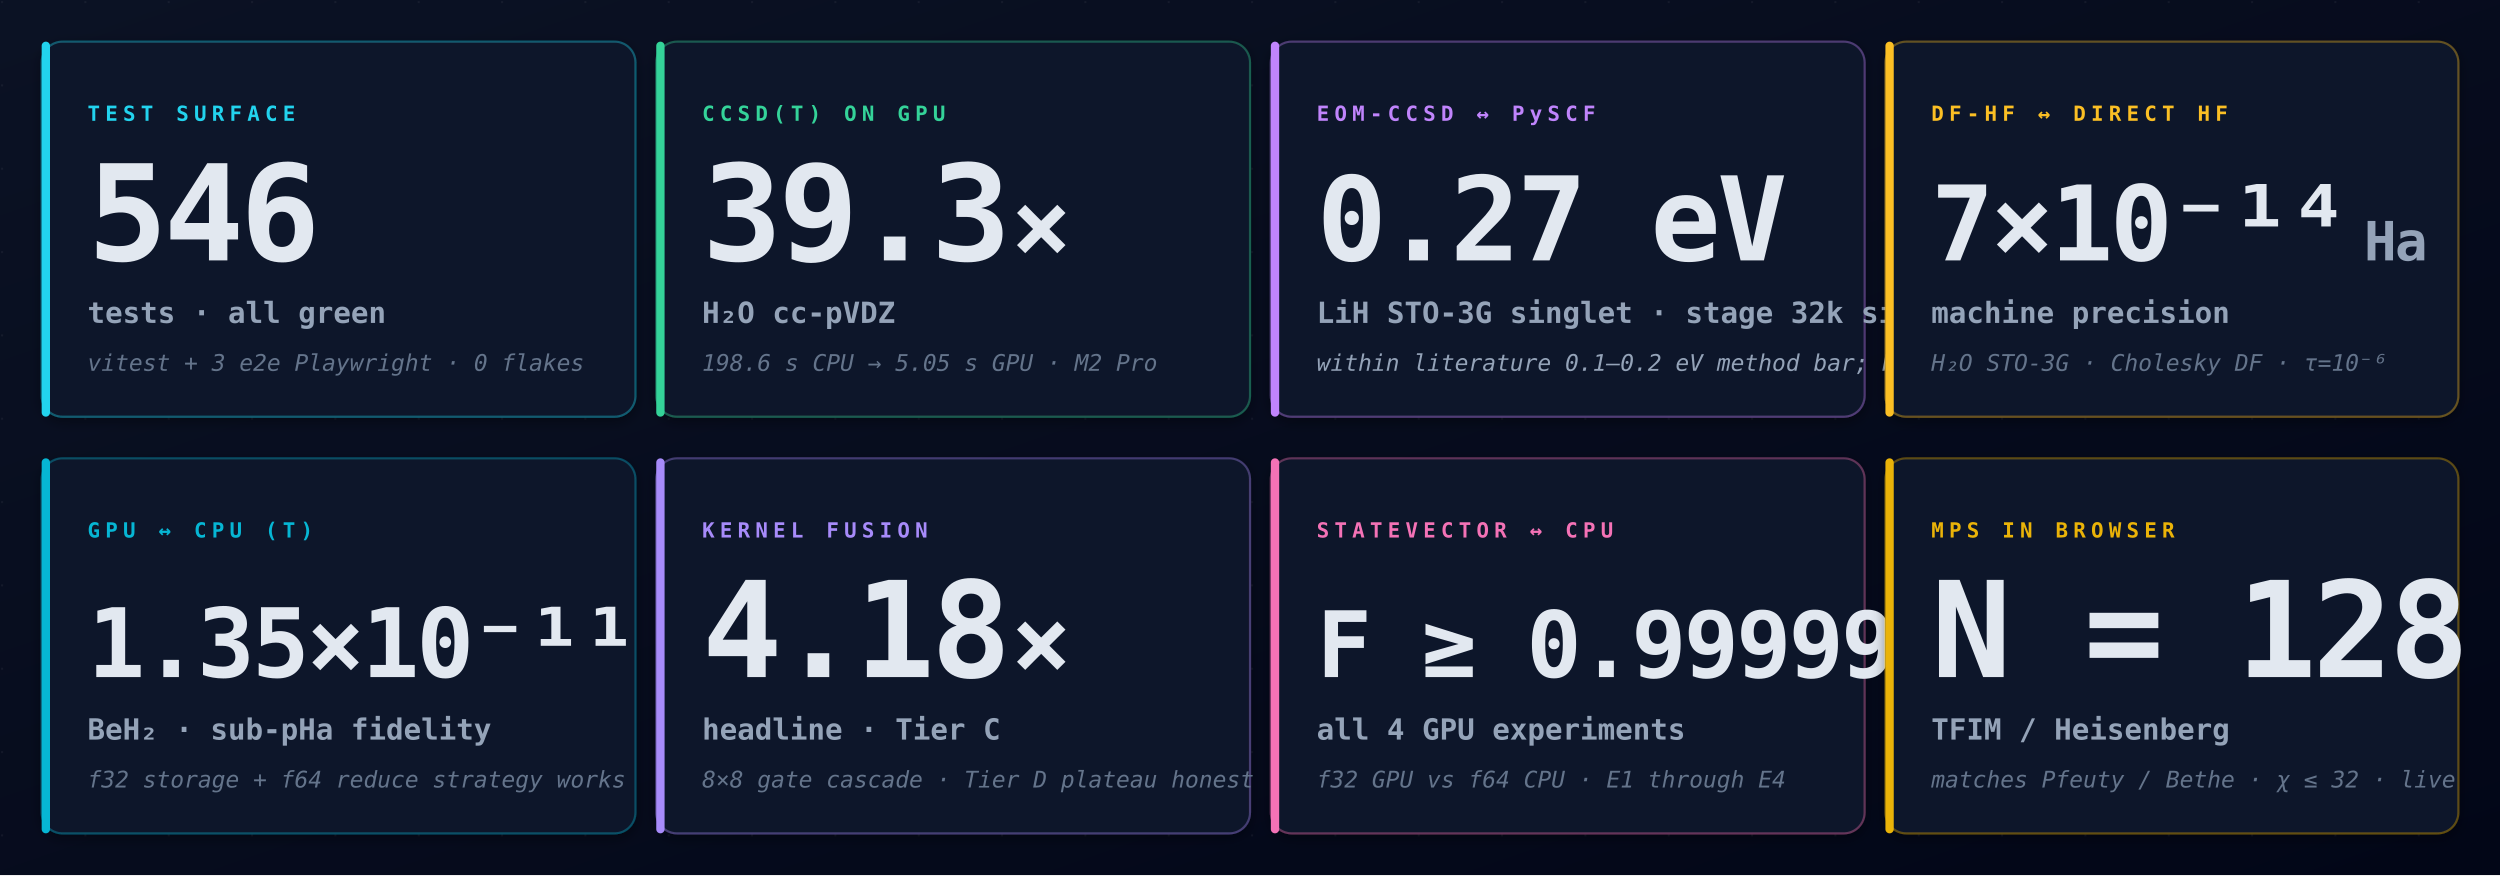
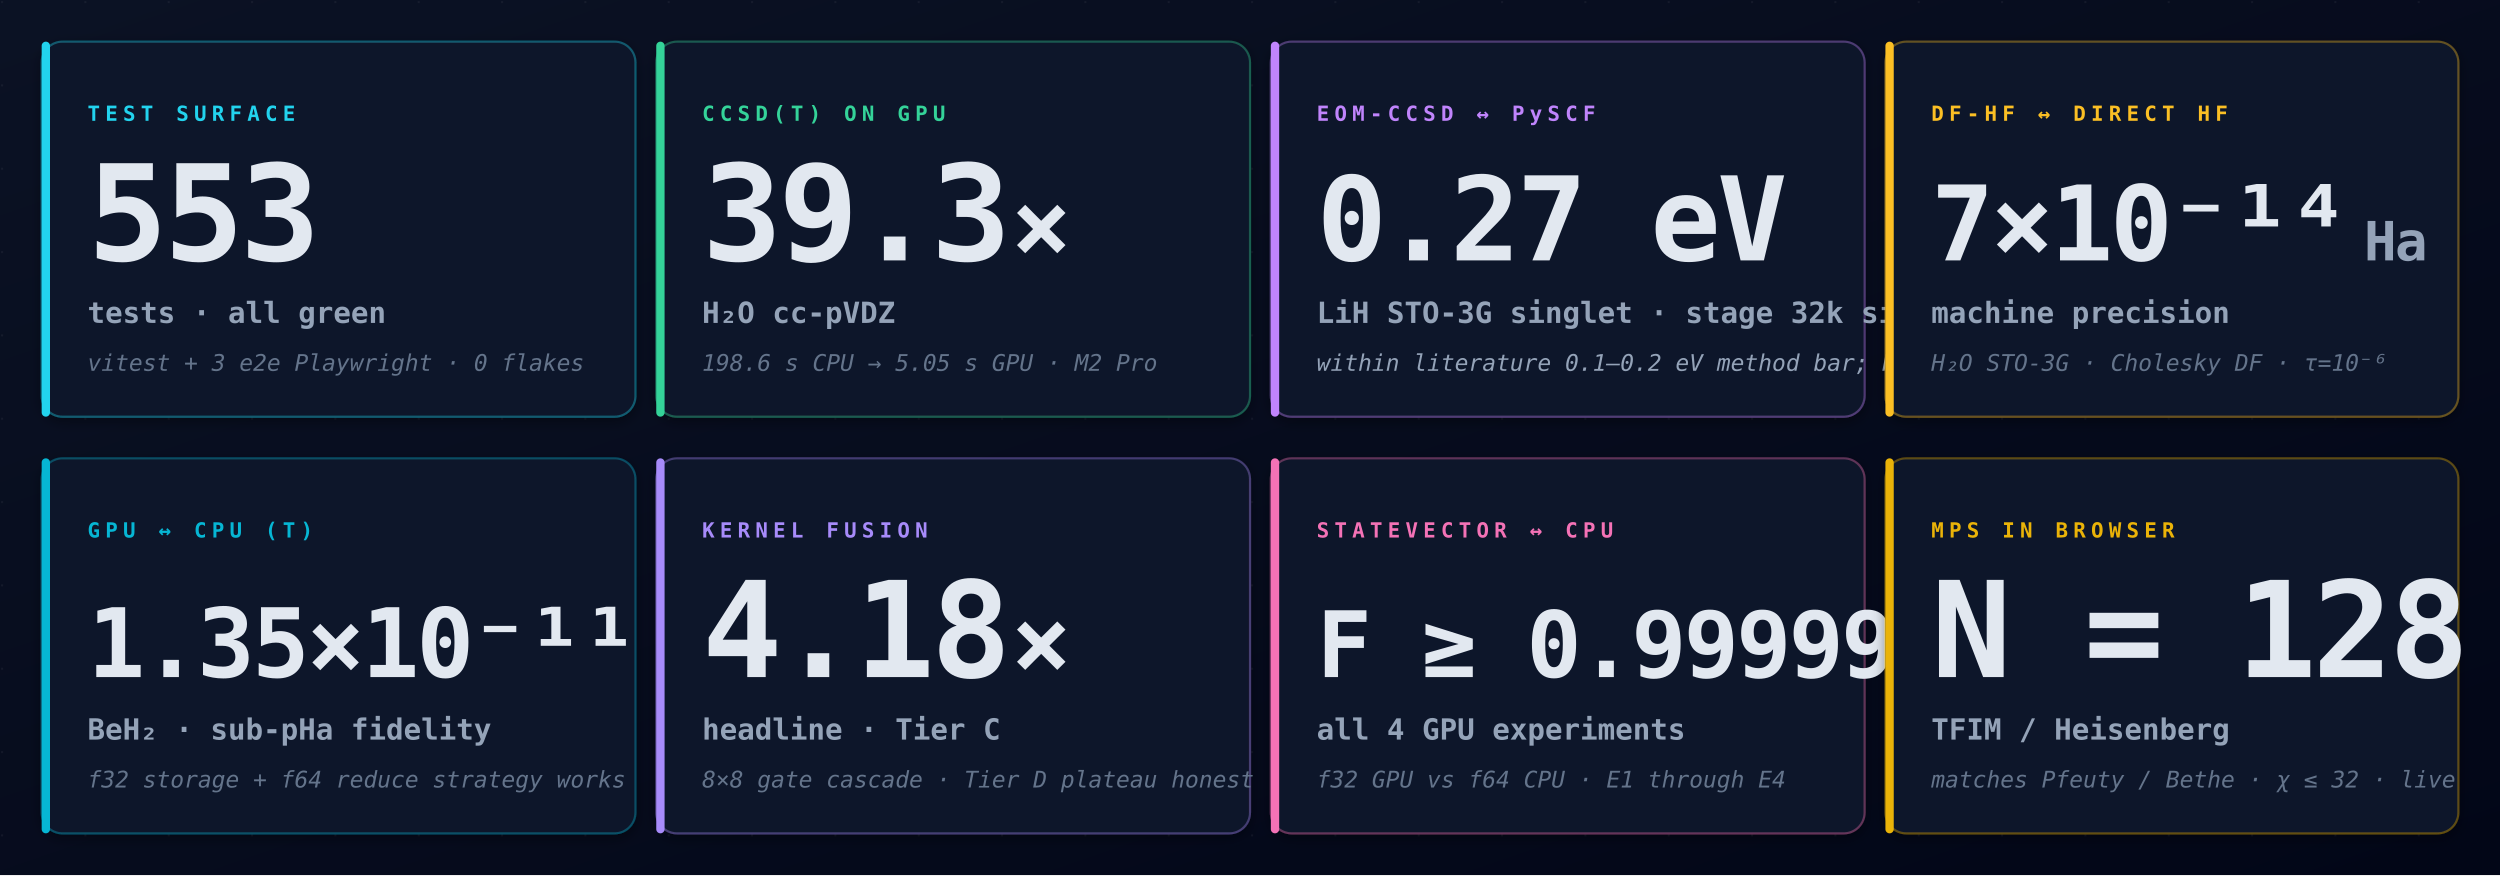
- <svg xmlns="http://www.w3.org/2000/svg" viewBox="0 0 1200 420" width="1200" height="420" role="img" aria-label="Key headline numbers: 546 tests, 39x CCSDT GPU, 1e-5 Ha EOM-CCSD vs FCI, 7e-14 Ha DF-HF, sub-pHa GPU/CPU, 4.18x fusion, F greater than 0.999999, N=128 MPS">
+ <svg xmlns="http://www.w3.org/2000/svg" viewBox="0 0 1200 420" width="1200" height="420" role="img" aria-label="Key headline numbers: 553 tests, 39x CCSDT GPU, 1e-5 Ha EOM-CCSD vs FCI, 7e-14 Ha DF-HF, sub-pHa GPU/CPU, 4.18x fusion, F greater than 0.999999, N=128 MPS">
  <defs>
    <linearGradient id="bgNum" x1="0" y1="0" x2="1" y2="1">
      <stop offset="0%" stop-color="#0b1224" />
      <stop offset="100%" stop-color="#020617" />
    </linearGradient>
    <pattern id="dotsNum" width="40" height="40" patternUnits="userSpaceOnUse">
      <circle cx="1" cy="1" r="0.55" fill="#ffffff" opacity="0.05" />
    </pattern>
    <filter id="cardShadow" x="-10%" y="-10%" width="120%" height="120%">
      <feDropShadow dx="0" dy="2" stdDeviation="3" flood-color="#000000" flood-opacity="0.4" />
    </filter>
  </defs>
  <rect width="1200" height="420" fill="url(#bgNum)" />
  <rect width="1200" height="420" fill="url(#dotsNum)" />
  <g font-family="ui-monospace, 'SF Mono', monospace">
    <g transform="translate(20 20)">
      <rect width="285" height="180" rx="10" fill="#0f172a" stroke="#22d3ee" stroke-opacity="0.35" filter="url(#cardShadow)" />
      <rect x="0" y="0" width="4" height="180" rx="2" fill="#22d3ee" />
      <text x="22" y="38" font-size="10" letter-spacing="0.25em" fill="#22d3ee" font-weight="600">TEST SURFACE</text>
-       <text x="22" y="105" font-size="64" font-weight="800" fill="#e2e8f0" letter-spacing="-0.03em">546</text>
+       <text x="22" y="105" font-size="64" font-weight="800" fill="#e2e8f0" letter-spacing="-0.03em">553</text>
      <text x="22" y="135" font-size="14" font-weight="600" fill="#94a3b8">tests · all green</text>
      <text x="22" y="158" font-size="11" fill="#64748b" font-style="italic">vitest + 3 e2e Playwright · 0 flakes</text>
    </g>
    <g transform="translate(315 20)">
      <rect width="285" height="180" rx="10" fill="#0f172a" stroke="#34d399" stroke-opacity="0.35" filter="url(#cardShadow)" />
      <rect x="0" y="0" width="4" height="180" rx="2" fill="#34d399" />
      <text x="22" y="38" font-size="10" letter-spacing="0.25em" fill="#34d399" font-weight="600">CCSD(T) ON GPU</text>
      <text x="22" y="105" font-size="64" font-weight="800" fill="#e2e8f0" letter-spacing="-0.03em">39.3<tspan font-size="48">×</tspan>
      </text>
      <text x="22" y="135" font-size="14" font-weight="600" fill="#94a3b8">H₂O cc-pVDZ</text>
      <text x="22" y="158" font-size="11" fill="#64748b" font-style="italic">198.6 s CPU → 5.05 s GPU · M2 Pro</text>
    </g>
    <g transform="translate(610 20)">
      <rect width="285" height="180" rx="10" fill="#0f172a" stroke="#c084fc" stroke-opacity="0.35" filter="url(#cardShadow)" />
      <rect x="0" y="0" width="4" height="180" rx="2" fill="#c084fc" />
      <text x="22" y="38" font-size="10" letter-spacing="0.25em" fill="#c084fc" font-weight="600">EOM-CCSD ↔ PySCF</text>
      <text x="22" y="105" font-size="56" font-weight="800" fill="#e2e8f0" letter-spacing="-0.03em">0.27 eV</text>
      <text x="22" y="135" font-size="14" font-weight="600" fill="#94a3b8">LiH STO-3G singlet · stage 32k sign-fix</text>
      <text x="22" y="158" font-size="11" fill="#94a3b8" font-style="italic">within literature 0.1–0.2 eV method bar; H₂O ~1.9 eV (open)</text>
    </g>
    <g transform="translate(905 20)">
      <rect width="275" height="180" rx="10" fill="#0f172a" stroke="#fbbf24" stroke-opacity="0.35" filter="url(#cardShadow)" />
      <rect x="0" y="0" width="4" height="180" rx="2" fill="#fbbf24" />
      <text x="22" y="38" font-size="10" letter-spacing="0.25em" fill="#fbbf24" font-weight="600">DF-HF ↔ DIRECT HF</text>
      <text x="22" y="105" font-size="50" font-weight="800" fill="#e2e8f0" letter-spacing="-0.03em">7×10⁻¹⁴<tspan font-size="26" fill="#94a3b8" dx="6">Ha</tspan>
      </text>
      <text x="22" y="135" font-size="14" font-weight="600" fill="#94a3b8">machine precision</text>
      <text x="22" y="158" font-size="11" fill="#64748b" font-style="italic">H₂O STO-3G · Cholesky DF · τ=10⁻⁶</text>
    </g>
    <g transform="translate(20 220)">
      <rect width="285" height="180" rx="10" fill="#0f172a" stroke="#06b6d4" stroke-opacity="0.35" filter="url(#cardShadow)" />
      <rect x="0" y="0" width="4" height="180" rx="2" fill="#06b6d4" />
      <text x="22" y="38" font-size="10" letter-spacing="0.25em" fill="#06b6d4" font-weight="600">GPU ↔ CPU (T)</text>
      <text x="22" y="105" font-size="46" font-weight="800" fill="#e2e8f0" letter-spacing="-0.03em">1.35×10⁻¹¹</text>
      <text x="22" y="135" font-size="14" font-weight="600" fill="#94a3b8">BeH₂ · sub-pHa fidelity</text>
      <text x="22" y="158" font-size="11" fill="#64748b" font-style="italic">f32 storage + f64 reduce strategy works</text>
    </g>
    <g transform="translate(315 220)">
      <rect width="285" height="180" rx="10" fill="#0f172a" stroke="#a78bfa" stroke-opacity="0.35" filter="url(#cardShadow)" />
      <rect x="0" y="0" width="4" height="180" rx="2" fill="#a78bfa" />
      <text x="22" y="38" font-size="10" letter-spacing="0.25em" fill="#a78bfa" font-weight="600">KERNEL FUSION</text>
      <text x="22" y="105" font-size="64" font-weight="800" fill="#e2e8f0" letter-spacing="-0.03em">4.18<tspan font-size="48">×</tspan>
      </text>
      <text x="22" y="135" font-size="14" font-weight="600" fill="#94a3b8">headline · Tier C</text>
      <text x="22" y="158" font-size="11" fill="#64748b" font-style="italic">8×8 gate cascade · Tier D plateau honest</text>
    </g>
    <g transform="translate(610 220)">
      <rect width="285" height="180" rx="10" fill="#0f172a" stroke="#f472b6" stroke-opacity="0.35" filter="url(#cardShadow)" />
      <rect x="0" y="0" width="4" height="180" rx="2" fill="#f472b6" />
      <text x="22" y="38" font-size="10" letter-spacing="0.25em" fill="#f472b6" font-weight="600">STATEVECTOR ↔ CPU</text>
      <text x="22" y="105" font-size="44" font-weight="800" fill="#e2e8f0" letter-spacing="-0.03em">F ≥ 0.999999</text>
      <text x="22" y="135" font-size="14" font-weight="600" fill="#94a3b8">all 4 GPU experiments</text>
      <text x="22" y="158" font-size="11" fill="#64748b" font-style="italic">f32 GPU vs f64 CPU · E1 through E4</text>
    </g>
    <g transform="translate(905 220)">
      <rect width="275" height="180" rx="10" fill="#0f172a" stroke="#eab308" stroke-opacity="0.35" filter="url(#cardShadow)" />
      <rect x="0" y="0" width="4" height="180" rx="2" fill="#eab308" />
      <text x="22" y="38" font-size="10" letter-spacing="0.25em" fill="#eab308" font-weight="600">MPS IN BROWSER</text>
      <text x="22" y="105" font-size="64" font-weight="800" fill="#e2e8f0" letter-spacing="-0.03em">N = 128</text>
      <text x="22" y="135" font-size="14" font-weight="600" fill="#94a3b8">TFIM / Heisenberg</text>
      <text x="22" y="158" font-size="11" fill="#64748b" font-style="italic">matches Pfeuty / Bethe · χ ≤ 32 · live</text>
    </g>
  </g>
</svg>
